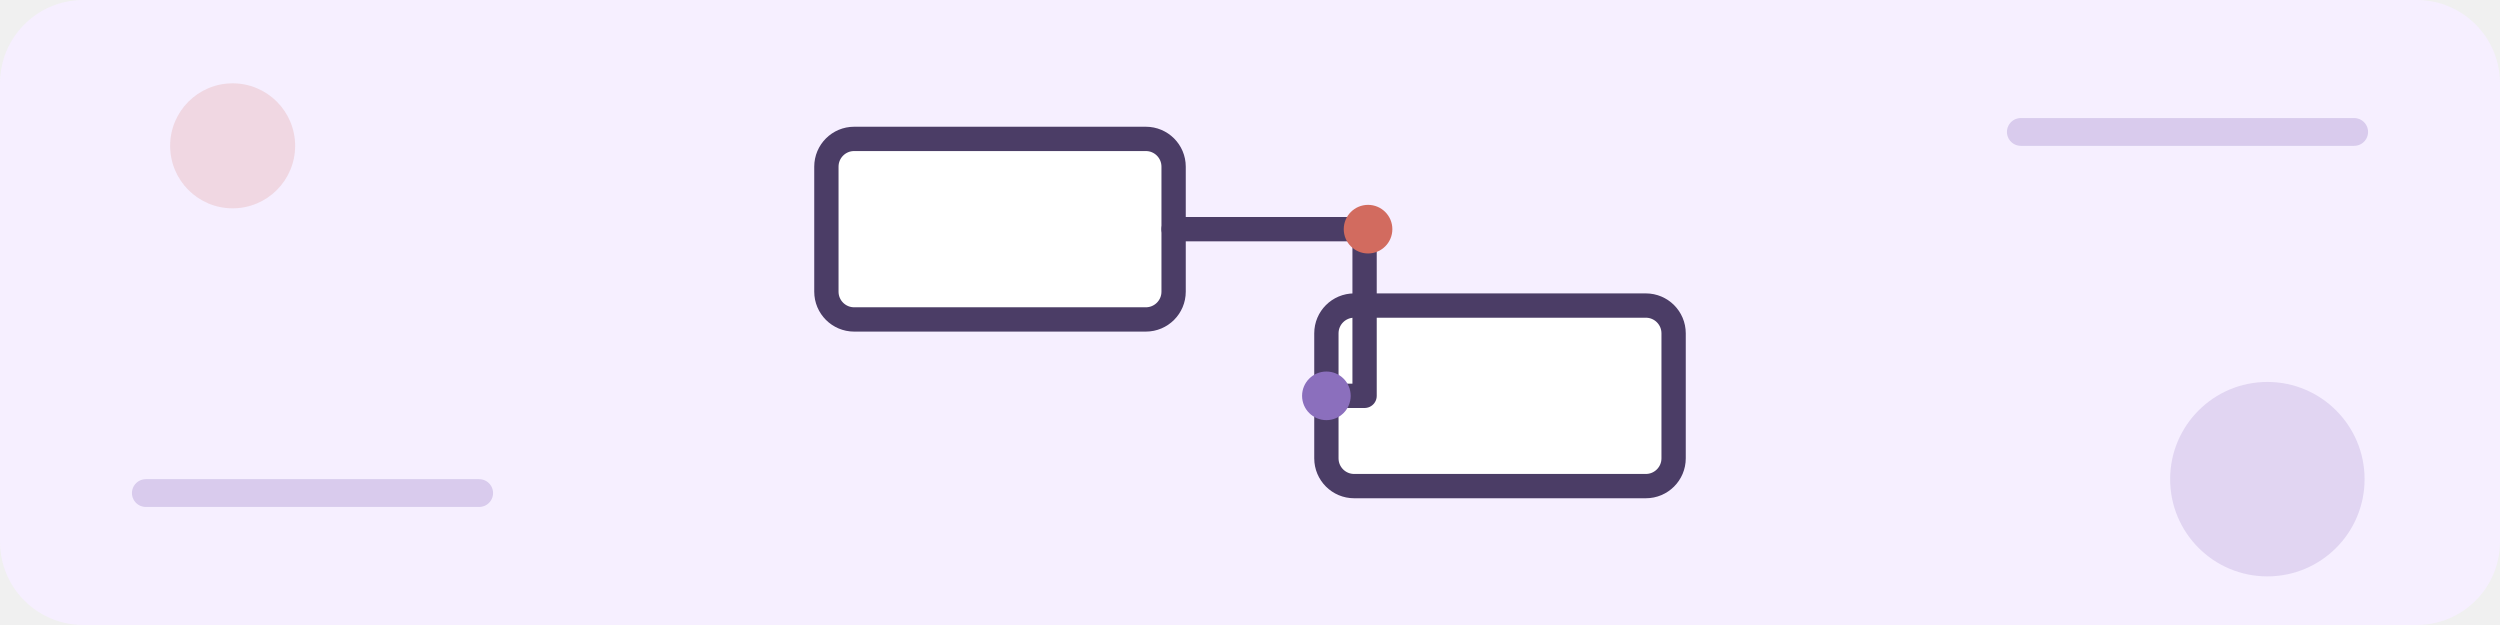
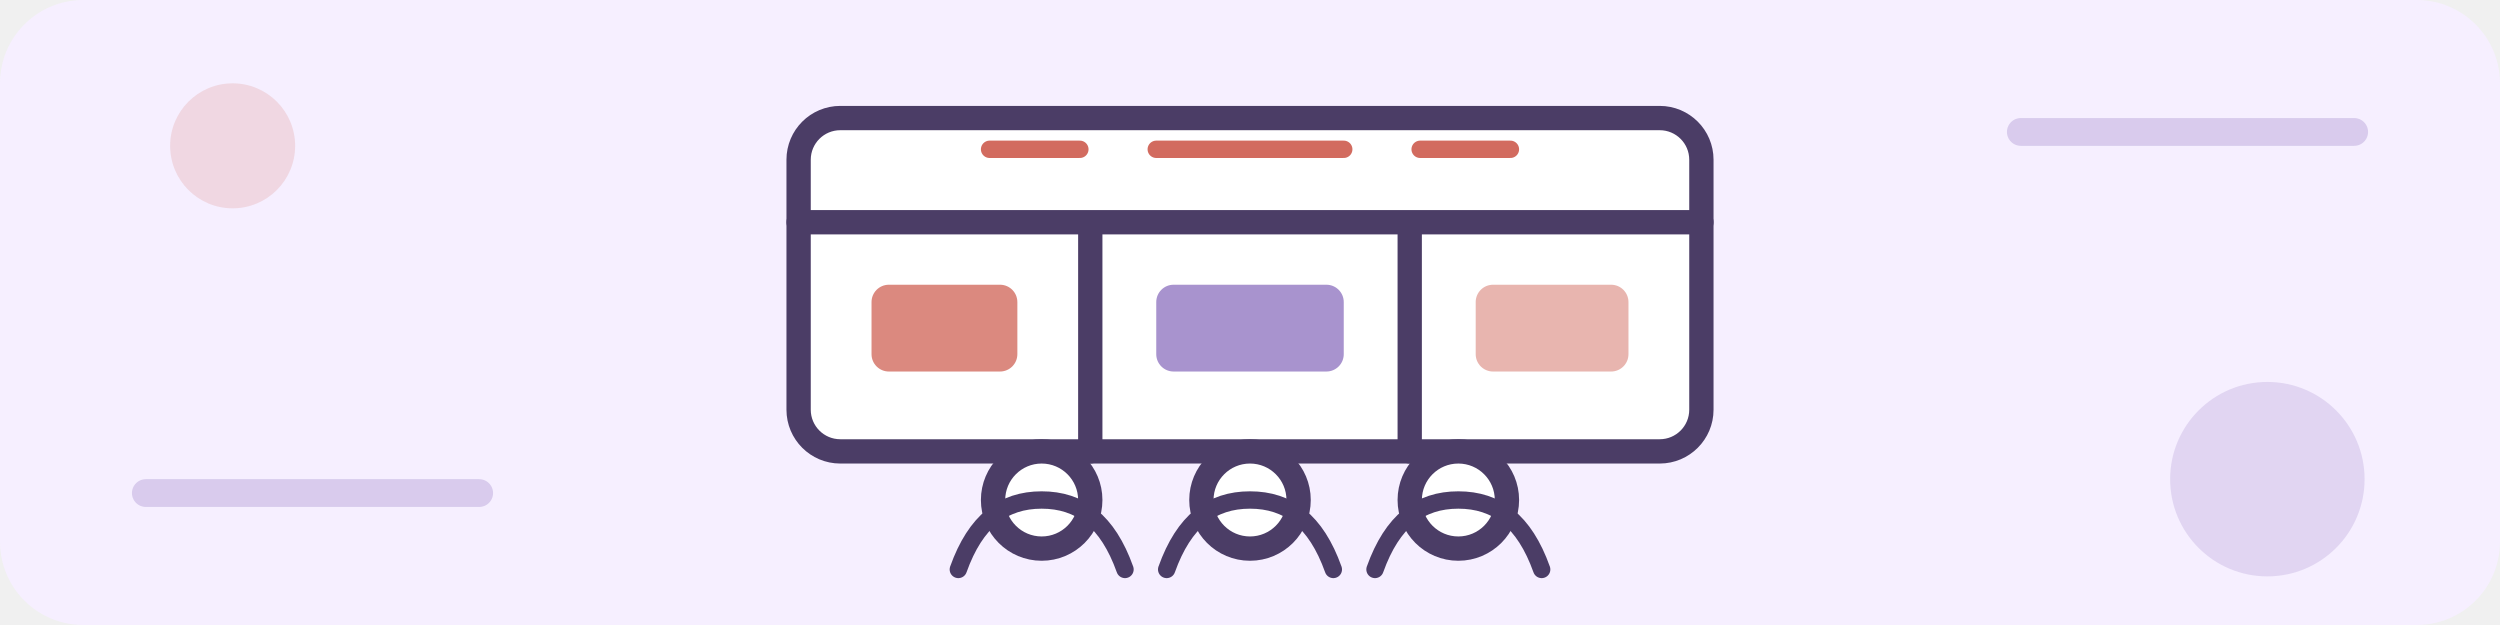
<svg xmlns="http://www.w3.org/2000/svg" viewBox="0 0 720 180">
  <rect width="720" height="180" rx="24" fill="#f6efff" />
  <circle cx="67" cy="42" r="18" fill="#d26b5f" opacity=".18" />
  <circle cx="653" cy="138" r="28" fill="#8b6fbd" opacity=".2" />
  <path d="M42 142h96M582 38h96" stroke="#8b6fbd" stroke-width="8" stroke-linecap="round" opacity=".28" />
  <g fill="none" stroke="#4b3d66" stroke-width="7" stroke-linecap="round" stroke-linejoin="round">
-     <rect x="238" y="40" width="100" height="52" rx="8" fill="#fff" />
-     <rect x="382" y="88" width="100" height="52" rx="8" fill="#fff" />
-     <path d="M338 66h55v48h-11" />
-     <circle cx="394" cy="66" r="7" fill="#d26b5f" stroke="none" />
-     <circle cx="382" cy="114" r="7" fill="#8b6fbd" stroke="none" />
+     <rect x="230" y="34" width="260" height="96" rx="12" fill="#fff" />
+     <path d="M230 64h260M314 64v66M406 64v66" />
+     <rect x="251" y="82" width="42" height="25" rx="5" fill="#d26b5f" stroke="none" opacity=".8" />
+     <rect x="333" y="82" width="54" height="25" rx="5" fill="#8b6fbd" stroke="none" opacity=".75" />
+     <rect x="425" y="82" width="44" height="25" rx="5" fill="#d26b5f" stroke="none" opacity=".5" />
+     <circle cx="300" cy="144" r="14" fill="#fff" />
+     <circle cx="360" cy="144" r="14" fill="#fff" />
+     <circle cx="420" cy="144" r="14" fill="#fff" />
+     <path d="M276 164c5-14 13-20 24-20s19 6 24 20M336 164c5-14 13-20 24-20s19 6 24 20M396 164c5-14 13-20 24-20s19 6 24 20" stroke-width="5" />
+     <path d="M285 43h26M333 43h54M409 43h26" stroke="#d26b5f" stroke-width="5" />
  </g>
</svg>
